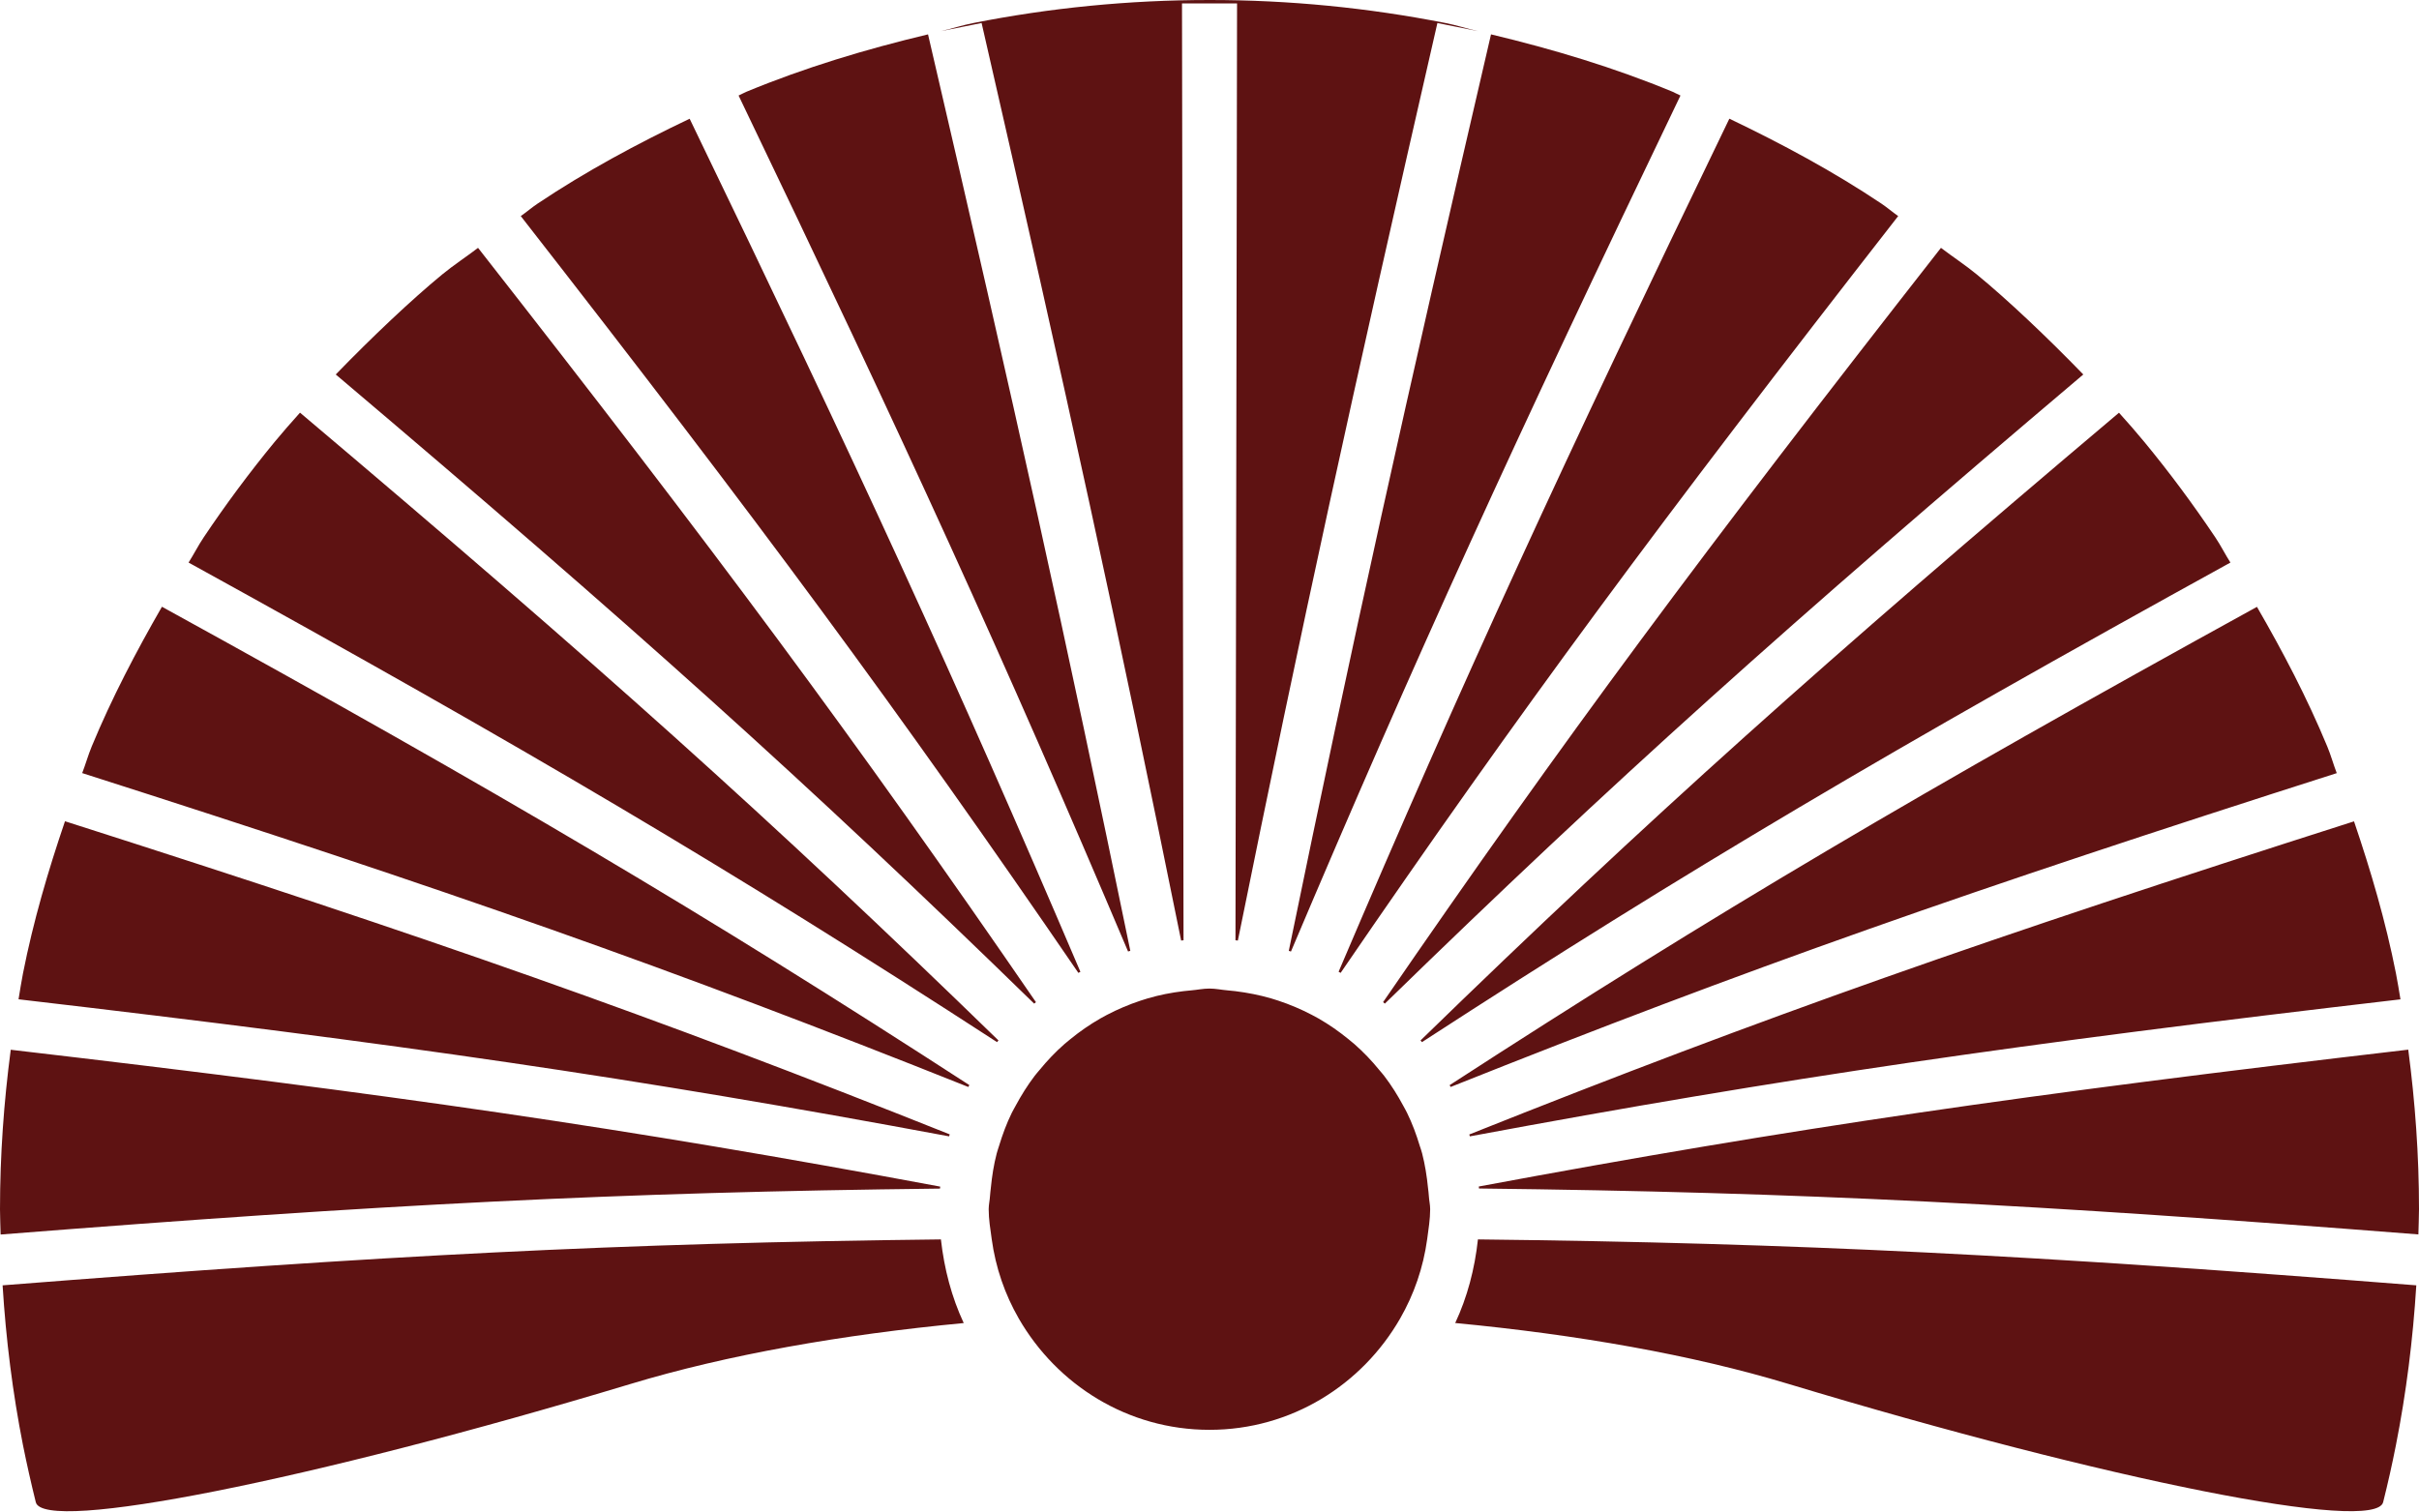
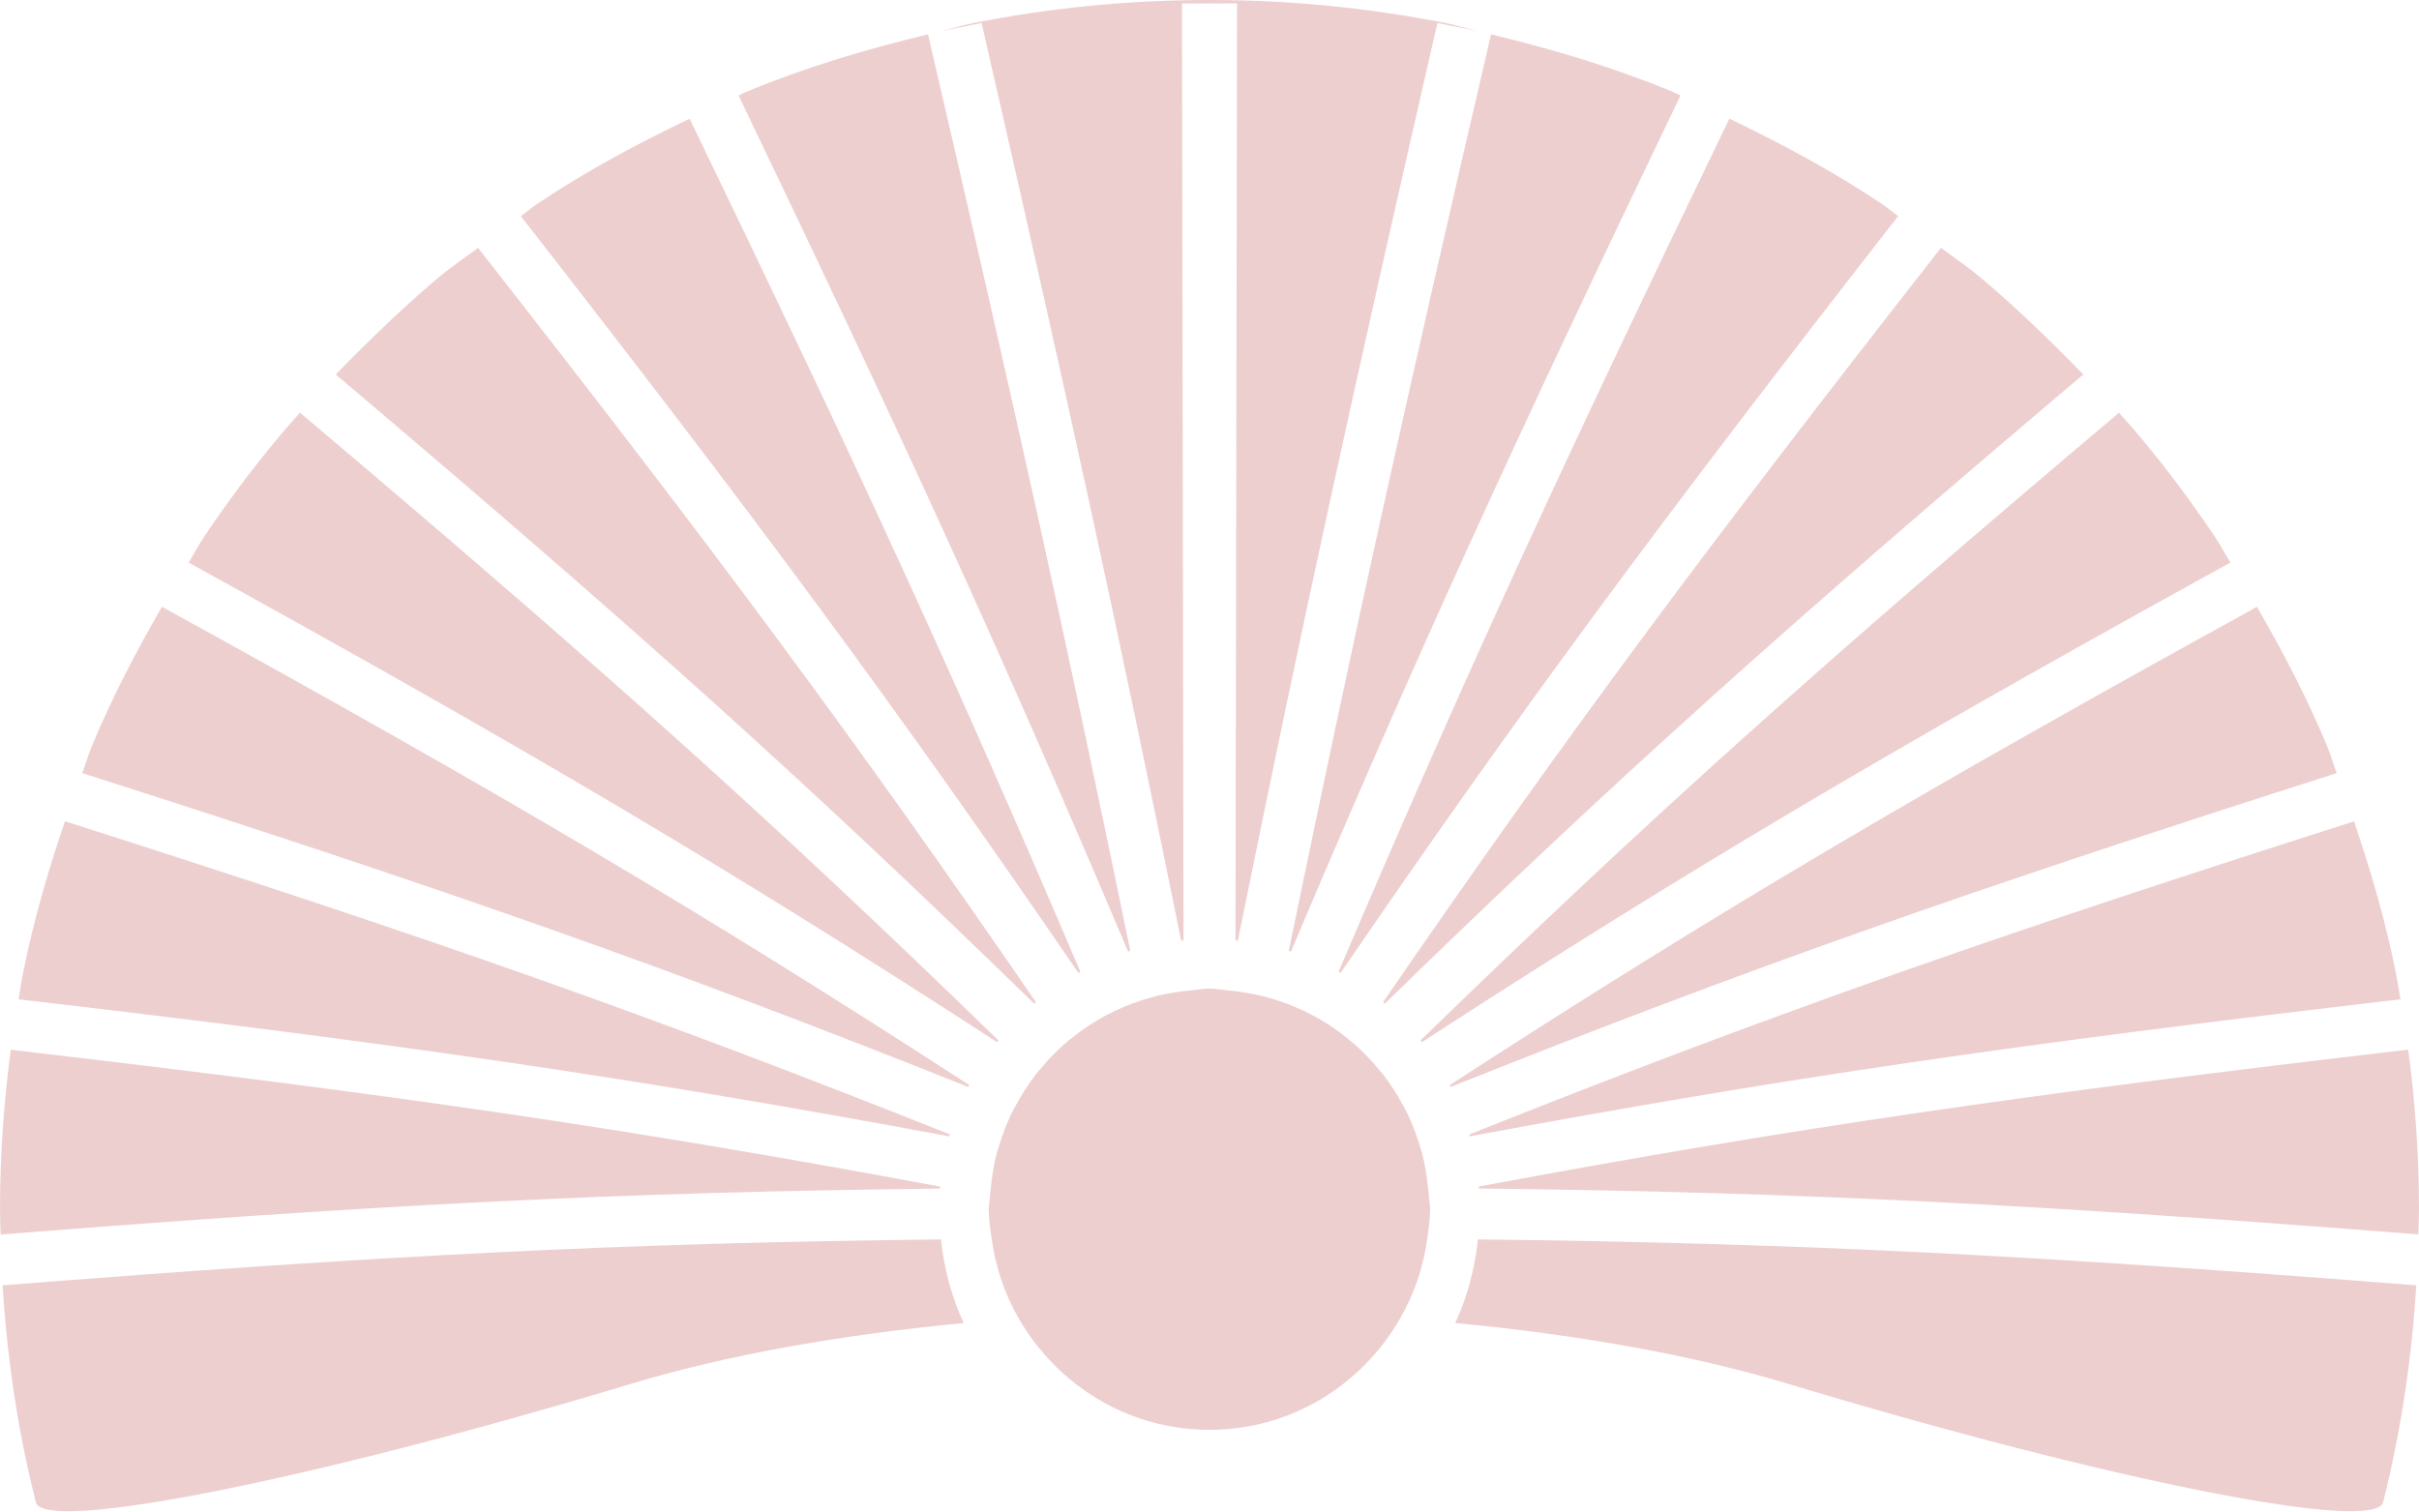
<svg xmlns="http://www.w3.org/2000/svg" xml:space="preserve" style="fill-rule:evenodd;clip-rule:evenodd;stroke-linejoin:round;stroke-miterlimit:2" viewBox="0 0 800 500">
-   <path d="M769.651 396.952c-6.636-16.017-14.636-31.276-23.243-46.165-111.545 61.407-178.576 100.885-267.014 158.232.134.185.269.37.353.589C577.971 470.4 651.419 444.581 772.8 405.794c-1.128-2.914-1.937-5.962-3.149-8.842m-342.704 67.84c41.381-97.752 73.516-167.984 128.809-283.15-.927-.387-1.752-.876-2.644-1.263-19.251-7.966-39.411-14.046-60.009-18.964-28.817 124.025-45.474 199.073-66.88 303.158.219.101.489.168.724.219m-53.136-.219c-21.407-104.085-38.064-179.133-66.897-303.158-20.615 4.918-40.775 10.998-60.009 18.964-.909.37-1.751.876-2.644 1.263 55.293 115.166 87.427 185.415 128.808 283.15a4 4 0 0 0 .742-.219m69.557 7.292c59.739-87.309 105.904-149.625 184.388-250.341-1.87-1.313-3.621-2.829-5.524-4.109-15.916-10.661-32.893-19.773-50.308-28.11-55.393 114.628-87.663 184.708-129.229 282.19.219.118.454.252.673.37m14.619 10.173c75.621-73.684 133.558-125.625 230.99-208.118-11.891-12.278-25.044-24.741-35.234-33.095-3.789-3.116-7.932-5.81-11.84-8.791-78.45 100.261-124.665 162.425-184.488 249.499.185.168.387.336.572.505m28.127 43.907c104.505-19.469 181.238-30.551 307.755-45.322-.488-2.88-.926-5.777-1.498-8.623-3.403-17.229-8.304-33.886-13.862-50.257C657.263 460.463 584 486.181 485.912 525.322c.067.202.134.438.202.623m-15.849-31.174c88.556-57.466 155.655-97.062 267.369-158.636-1.752-2.729-3.183-5.642-5.002-8.337-7.31-10.897-15.091-21.406-23.428-31.512-2.459-2.998-5.356-6.315-8.421-9.718-97.415 82.274-155.368 134.08-230.989 207.647.134.151.32.353.471.556M30.349 396.935c-1.195 2.88-2.037 5.928-3.166 8.842 121.398 38.804 194.813 64.606 293.053 103.831.101-.235.236-.421.337-.623-88.438-57.33-155.436-96.825-267.015-158.231-8.573 14.905-16.573 30.164-23.209 46.181m283.739 128.353c-98.105-39.141-171.351-64.859-292.597-103.579-5.575 16.388-10.476 33.045-13.878 50.274-.573 2.846-.994 5.76-1.482 8.623 126.534 14.771 203.25 25.87 307.755 45.339zm28.514-43.739c-59.823-87.09-106.038-149.271-184.505-249.515-3.908 2.981-8.051 5.675-11.84 8.791-10.19 8.371-23.343 20.834-35.217 33.095 97.415 82.493 155.368 134.434 230.973 208.118.185-.185.387-.337.589-.489m-12.396 12.666c-75.638-73.567-133.574-125.356-230.989-207.663-3.065 3.419-5.979 6.736-8.438 9.734a401 401 0 0 0-23.411 31.512c-1.802 2.678-3.267 5.591-5.002 8.337 111.731 61.591 178.83 101.17 267.369 158.636.151-.186.32-.371.471-.556m151.057 93.473c40.303 3.84 78.299 10.493 110.232 20.16 105.768 31.933 194.054 49.483 196.648 39.108a371 371 0 0 0 4.228-18.88c3.402-17.23 5.625-34.897 6.736-52.851-126.804-9.987-203.587-13.979-310.332-15.191-1.061 9.785-3.52 19.115-7.512 27.654M.859 575.225c1.112 17.954 3.335 35.621 6.737 52.851a429 429 0 0 0 4.244 18.897c2.594 10.374 90.897-7.209 196.648-39.108 31.95-9.667 69.929-16.337 110.232-20.16-3.992-8.556-6.451-17.886-7.545-27.671-106.746 1.212-183.512 5.221-310.316 15.191m795.587-77.962c-126.484 14.771-203.031 25.819-307.385 45.272.017.236.051.438.067.657 106.897 1.229 183.849 5.237 310.67 15.191.05-2.796.202-5.558.202-8.354 0-17.886-1.28-35.486-3.554-52.766m-485.507 45.305c-104.354-19.469-180.901-30.517-307.385-45.271C1.28 514.577 0 532.143 0 550.063c0 2.796.152 5.575.202 8.354 126.821-9.988 203.773-13.979 310.67-15.192.016-.236.05-.471.067-.657m46.366-71.056c-41.566-97.499-73.836-167.579-129.229-282.19-17.432 8.303-34.392 17.432-50.308 28.093-1.92 1.28-3.637 2.796-5.541 4.109 78.518 100.716 124.666 163.049 184.405 250.341.219-.118.454-.236.673-.353m33.314-10.341c.269-.034.522-.051.792-.085-.169-106.206-.304-182.905-.506-309.911 7.276-.017 10.931-.017 18.207 0-.203 126.989-.337 203.705-.523 309.911.27.034.523.051.792.085 21.086-104.186 37.541-179.302 65.987-303.512 5.508 1.095 8.927 1.785 13.457 2.695-3.621-.826-7.107-1.971-10.779-2.695a402.7 402.7 0 0 0-78.063-7.613c-26.711 0-52.817 2.611-78.063 7.613-3.638.707-7.124 1.869-10.745 2.695 4.547-.91 7.949-1.6 13.457-2.695 28.463 124.21 44.901 199.326 65.987 303.512m81.65 81.869c-.387-3.924-.993-7.747-1.953-11.469-.219-.859-.505-1.651-.775-2.476-1.145-3.79-2.493-7.444-4.21-10.931-.354-.791-.826-1.516-1.213-2.273-1.87-3.487-3.941-6.805-6.35-9.954-.522-.674-1.077-1.297-1.633-1.954a70 70 0 0 0-8.253-8.589c-.64-.556-1.297-1.078-1.954-1.617-3.099-2.526-6.349-4.8-9.835-6.804-.725-.421-1.482-.809-2.24-1.213a74 74 0 0 0-11.082-4.699c-.792-.269-1.6-.505-2.409-.758-3.857-1.111-7.764-1.886-11.84-2.391a63 63 0 0 0-2.509-.253c-2.021-.168-3.975-.606-6.047-.606s-4.025.438-6.046.606c-.842.067-1.684.152-2.509.253-4.076.488-8 1.263-11.84 2.391-.809.253-1.617.489-2.409.758a75 75 0 0 0-11.082 4.699 56 56 0 0 0-2.223 1.213 74 74 0 0 0-9.853 6.804 43 43 0 0 0-1.953 1.617c-2.998 2.627-5.71 5.49-8.253 8.589-.539.657-1.112 1.28-1.617 1.954-2.392 3.149-4.463 6.467-6.333 9.954-.404.757-.842 1.482-1.229 2.273-1.718 3.487-3.065 7.158-4.211 10.914-.252.825-.555 1.65-.774 2.493-.977 3.722-1.567 7.528-1.954 11.469-.084.876-.219 1.735-.269 2.627-.085 1.482-.438 2.88-.438 4.379 0 3.369.555 6.602.993 9.836 1.297 9.516 4.379 18.375 8.977 26.358 12.632 21.878 35.992 36.783 63.057 36.783s50.425-14.905 63.023-36.783c4.598-8 7.68-16.842 8.977-26.358.421-3.234.977-6.467.977-9.836 0-1.499-.354-2.913-.438-4.395-.034-.876-.185-1.752-.27-2.611" style="fill:#5e1212;fill-rule:nonzero" transform="translate(0 -150.046)" />
+   <path d="M769.651 396.952c-6.636-16.017-14.636-31.276-23.243-46.165-111.545 61.407-178.576 100.885-267.014 158.232.134.185.269.37.353.589C577.971 470.4 651.419 444.581 772.8 405.794c-1.128-2.914-1.937-5.962-3.149-8.842m-342.704 67.84c41.381-97.752 73.516-167.984 128.809-283.15-.927-.387-1.752-.876-2.644-1.263-19.251-7.966-39.411-14.046-60.009-18.964-28.817 124.025-45.474 199.073-66.88 303.158.219.101.489.168.724.219m-53.136-.219c-21.407-104.085-38.064-179.133-66.897-303.158-20.615 4.918-40.775 10.998-60.009 18.964-.909.37-1.751.876-2.644 1.263 55.293 115.166 87.427 185.415 128.808 283.15a4 4 0 0 0 .742-.219m69.557 7.292c59.739-87.309 105.904-149.625 184.388-250.341-1.87-1.313-3.621-2.829-5.524-4.109-15.916-10.661-32.893-19.773-50.308-28.11-55.393 114.628-87.663 184.708-129.229 282.19.219.118.454.252.673.37m14.619 10.173c75.621-73.684 133.558-125.625 230.99-208.118-11.891-12.278-25.044-24.741-35.234-33.095-3.789-3.116-7.932-5.81-11.84-8.791-78.45 100.261-124.665 162.425-184.488 249.499.185.168.387.336.572.505m28.127 43.907c104.505-19.469 181.238-30.551 307.755-45.322-.488-2.88-.926-5.777-1.498-8.623-3.403-17.229-8.304-33.886-13.862-50.257C657.263 460.463 584 486.181 485.912 525.322c.067.202.134.438.202.623m-15.849-31.174c88.556-57.466 155.655-97.062 267.369-158.636-1.752-2.729-3.183-5.642-5.002-8.337-7.31-10.897-15.091-21.406-23.428-31.512-2.459-2.998-5.356-6.315-8.421-9.718-97.415 82.274-155.368 134.08-230.989 207.647.134.151.32.353.471.556M30.349 396.935c-1.195 2.88-2.037 5.928-3.166 8.842 121.398 38.804 194.813 64.606 293.053 103.831.101-.235.236-.421.337-.623-88.438-57.33-155.436-96.825-267.015-158.231-8.573 14.905-16.573 30.164-23.209 46.181m283.739 128.353c-98.105-39.141-171.351-64.859-292.597-103.579-5.575 16.388-10.476 33.045-13.878 50.274-.573 2.846-.994 5.76-1.482 8.623 126.534 14.771 203.25 25.87 307.755 45.339zm28.514-43.739c-59.823-87.09-106.038-149.271-184.505-249.515-3.908 2.981-8.051 5.675-11.84 8.791-10.19 8.371-23.343 20.834-35.217 33.095 97.415 82.493 155.368 134.434 230.973 208.118.185-.185.387-.337.589-.489m-12.396 12.666c-75.638-73.567-133.574-125.356-230.989-207.663-3.065 3.419-5.979 6.736-8.438 9.734a401 401 0 0 0-23.411 31.512c-1.802 2.678-3.267 5.591-5.002 8.337 111.731 61.591 178.83 101.17 267.369 158.636.151-.186.32-.371.471-.556m151.057 93.473c40.303 3.84 78.299 10.493 110.232 20.16 105.768 31.933 194.054 49.483 196.648 39.108a371 371 0 0 0 4.228-18.88c3.402-17.23 5.625-34.897 6.736-52.851-126.804-9.987-203.587-13.979-310.332-15.191-1.061 9.785-3.52 19.115-7.512 27.654M.859 575.225c1.112 17.954 3.335 35.621 6.737 52.851a428 428 0 0 0 4.244 18.897c2.594 10.374 90.897-7.209 196.648-39.108 31.95-9.667 69.929-16.337 110.232-20.16-3.992-8.556-6.451-17.886-7.545-27.671-106.746 1.212-183.512 5.221-310.316 15.191m795.587-77.962c-126.484 14.771-203.031 25.819-307.385 45.272.017.236.051.438.067.657 106.897 1.229 183.849 5.237 310.67 15.191.05-2.796.202-5.558.202-8.354 0-17.886-1.28-35.486-3.554-52.766m-485.507 45.305c-104.354-19.469-180.901-30.517-307.385-45.271C1.28 514.577 0 532.143 0 550.063c0 2.796.152 5.575.202 8.354 126.821-9.988 203.773-13.979 310.67-15.192.016-.236.05-.471.067-.657m46.366-71.056c-41.566-97.499-73.836-167.579-129.229-282.19-17.432 8.303-34.392 17.432-50.308 28.093-1.92 1.28-3.637 2.796-5.541 4.109 78.518 100.716 124.666 163.049 184.405 250.341.219-.118.454-.236.673-.353m33.314-10.341c.269-.034.522-.051.792-.085-.169-106.206-.304-182.905-.506-309.911 7.276-.017 10.931-.017 18.207 0-.203 126.989-.337 203.705-.523 309.911.27.034.523.051.792.085 21.086-104.186 37.541-179.302 65.987-303.512 5.508 1.095 8.927 1.785 13.457 2.695-3.621-.826-7.107-1.971-10.779-2.695a402.7 402.7 0 0 0-78.063-7.613c-26.711 0-52.817 2.611-78.063 7.613-3.638.707-7.124 1.869-10.745 2.695 4.547-.91 7.949-1.6 13.457-2.695 28.463 124.21 44.901 199.326 65.987 303.512m81.65 81.869c-.387-3.924-.993-7.747-1.953-11.469-.219-.859-.505-1.651-.775-2.476-1.145-3.79-2.493-7.444-4.21-10.931-.354-.791-.826-1.516-1.213-2.273-1.87-3.487-3.941-6.805-6.35-9.954-.522-.674-1.077-1.297-1.633-1.954a70 70 0 0 0-8.253-8.589c-.64-.556-1.297-1.078-1.954-1.617-3.099-2.526-6.349-4.8-9.835-6.804-.725-.421-1.482-.809-2.24-1.213a74 74 0 0 0-11.082-4.699c-.792-.269-1.6-.505-2.409-.758-3.857-1.111-7.764-1.886-11.84-2.391a64 64 0 0 0-2.509-.253c-2.021-.168-3.975-.606-6.047-.606s-4.025.438-6.046.606c-.842.067-1.684.152-2.509.253-4.076.488-8 1.263-11.84 2.391-.809.253-1.617.489-2.409.758a75 75 0 0 0-11.082 4.699q-1.125.582-2.223 1.213a74 74 0 0 0-9.853 6.804 43 43 0 0 0-1.953 1.617c-2.998 2.627-5.71 5.49-8.253 8.589-.539.657-1.112 1.28-1.617 1.954-2.392 3.149-4.463 6.467-6.333 9.954-.404.757-.842 1.482-1.229 2.273-1.718 3.487-3.065 7.158-4.211 10.914-.252.825-.555 1.65-.774 2.493-.977 3.722-1.567 7.528-1.954 11.469-.084.876-.219 1.735-.269 2.627-.085 1.482-.438 2.88-.438 4.379 0 3.369.555 6.602.993 9.836 1.297 9.516 4.379 18.375 8.977 26.358 12.632 21.878 35.992 36.783 63.057 36.783s50.425-14.905 63.023-36.783c4.598-8 7.68-16.842 8.977-26.358.421-3.234.977-6.467.977-9.836 0-1.499-.354-2.913-.438-4.395-.034-.876-.185-1.752-.27-2.611" style="fill:#eecfcf;fill-rule:nonzero" transform="translate(0 -150.046)" />
</svg>
